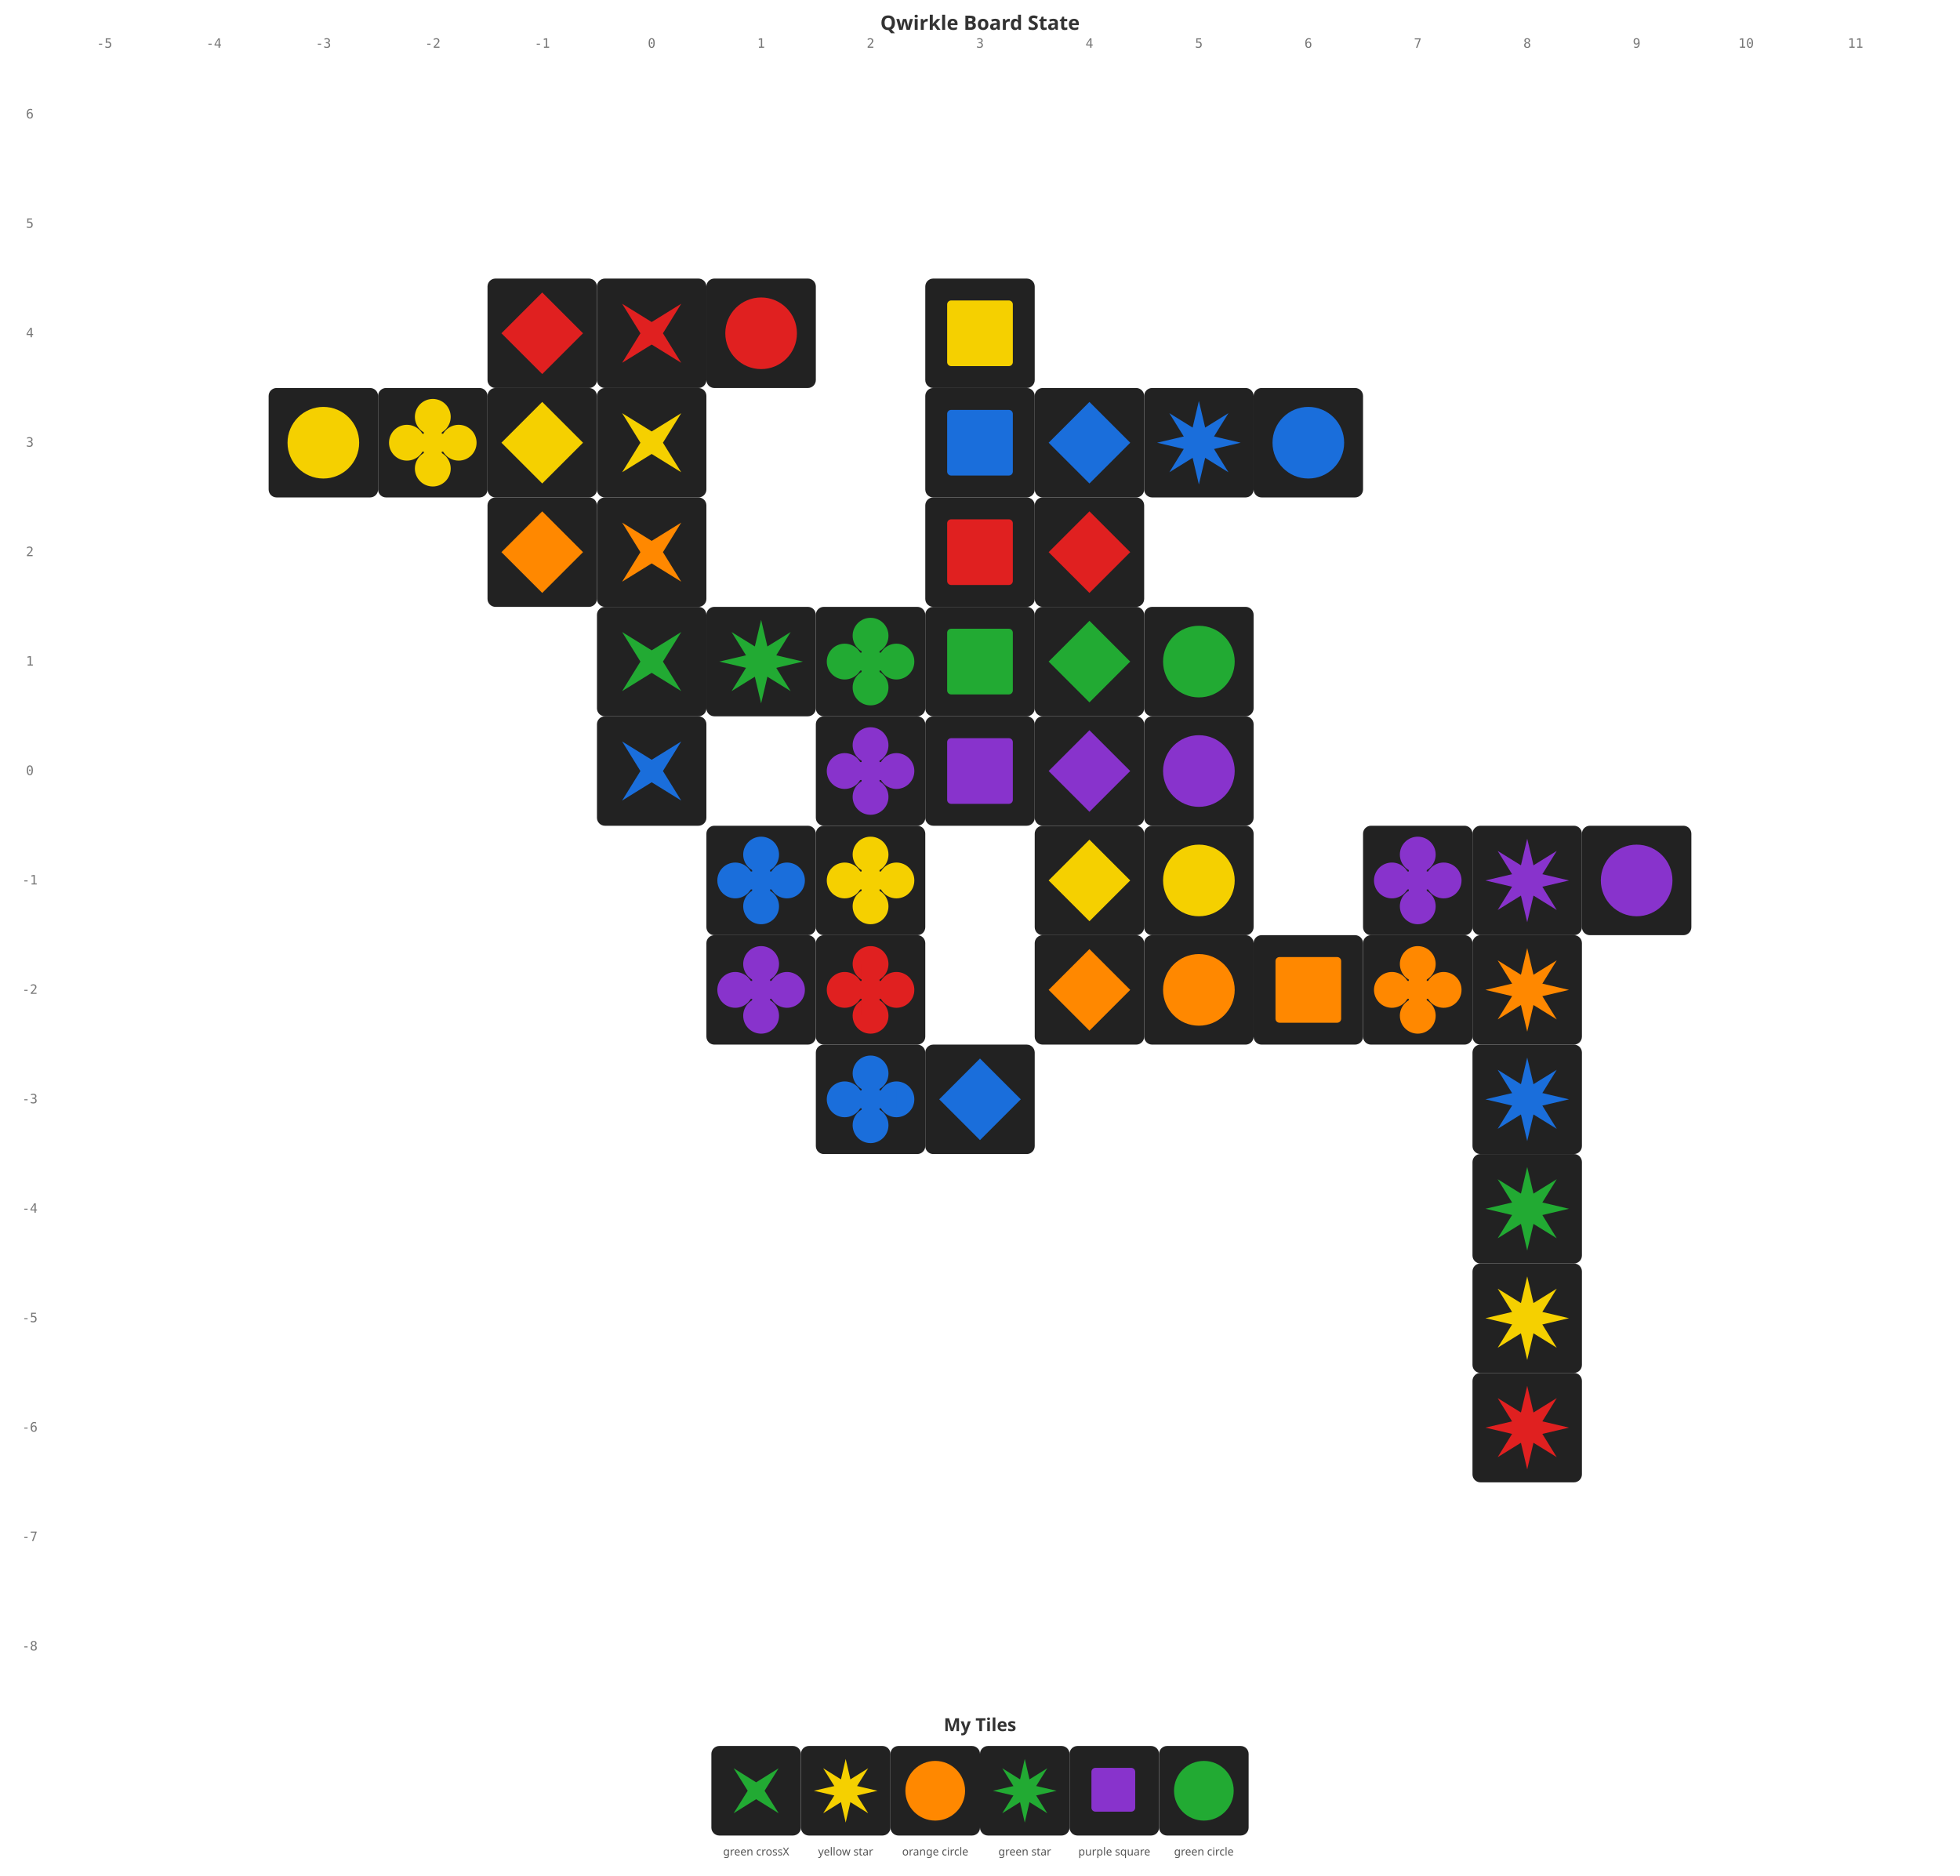
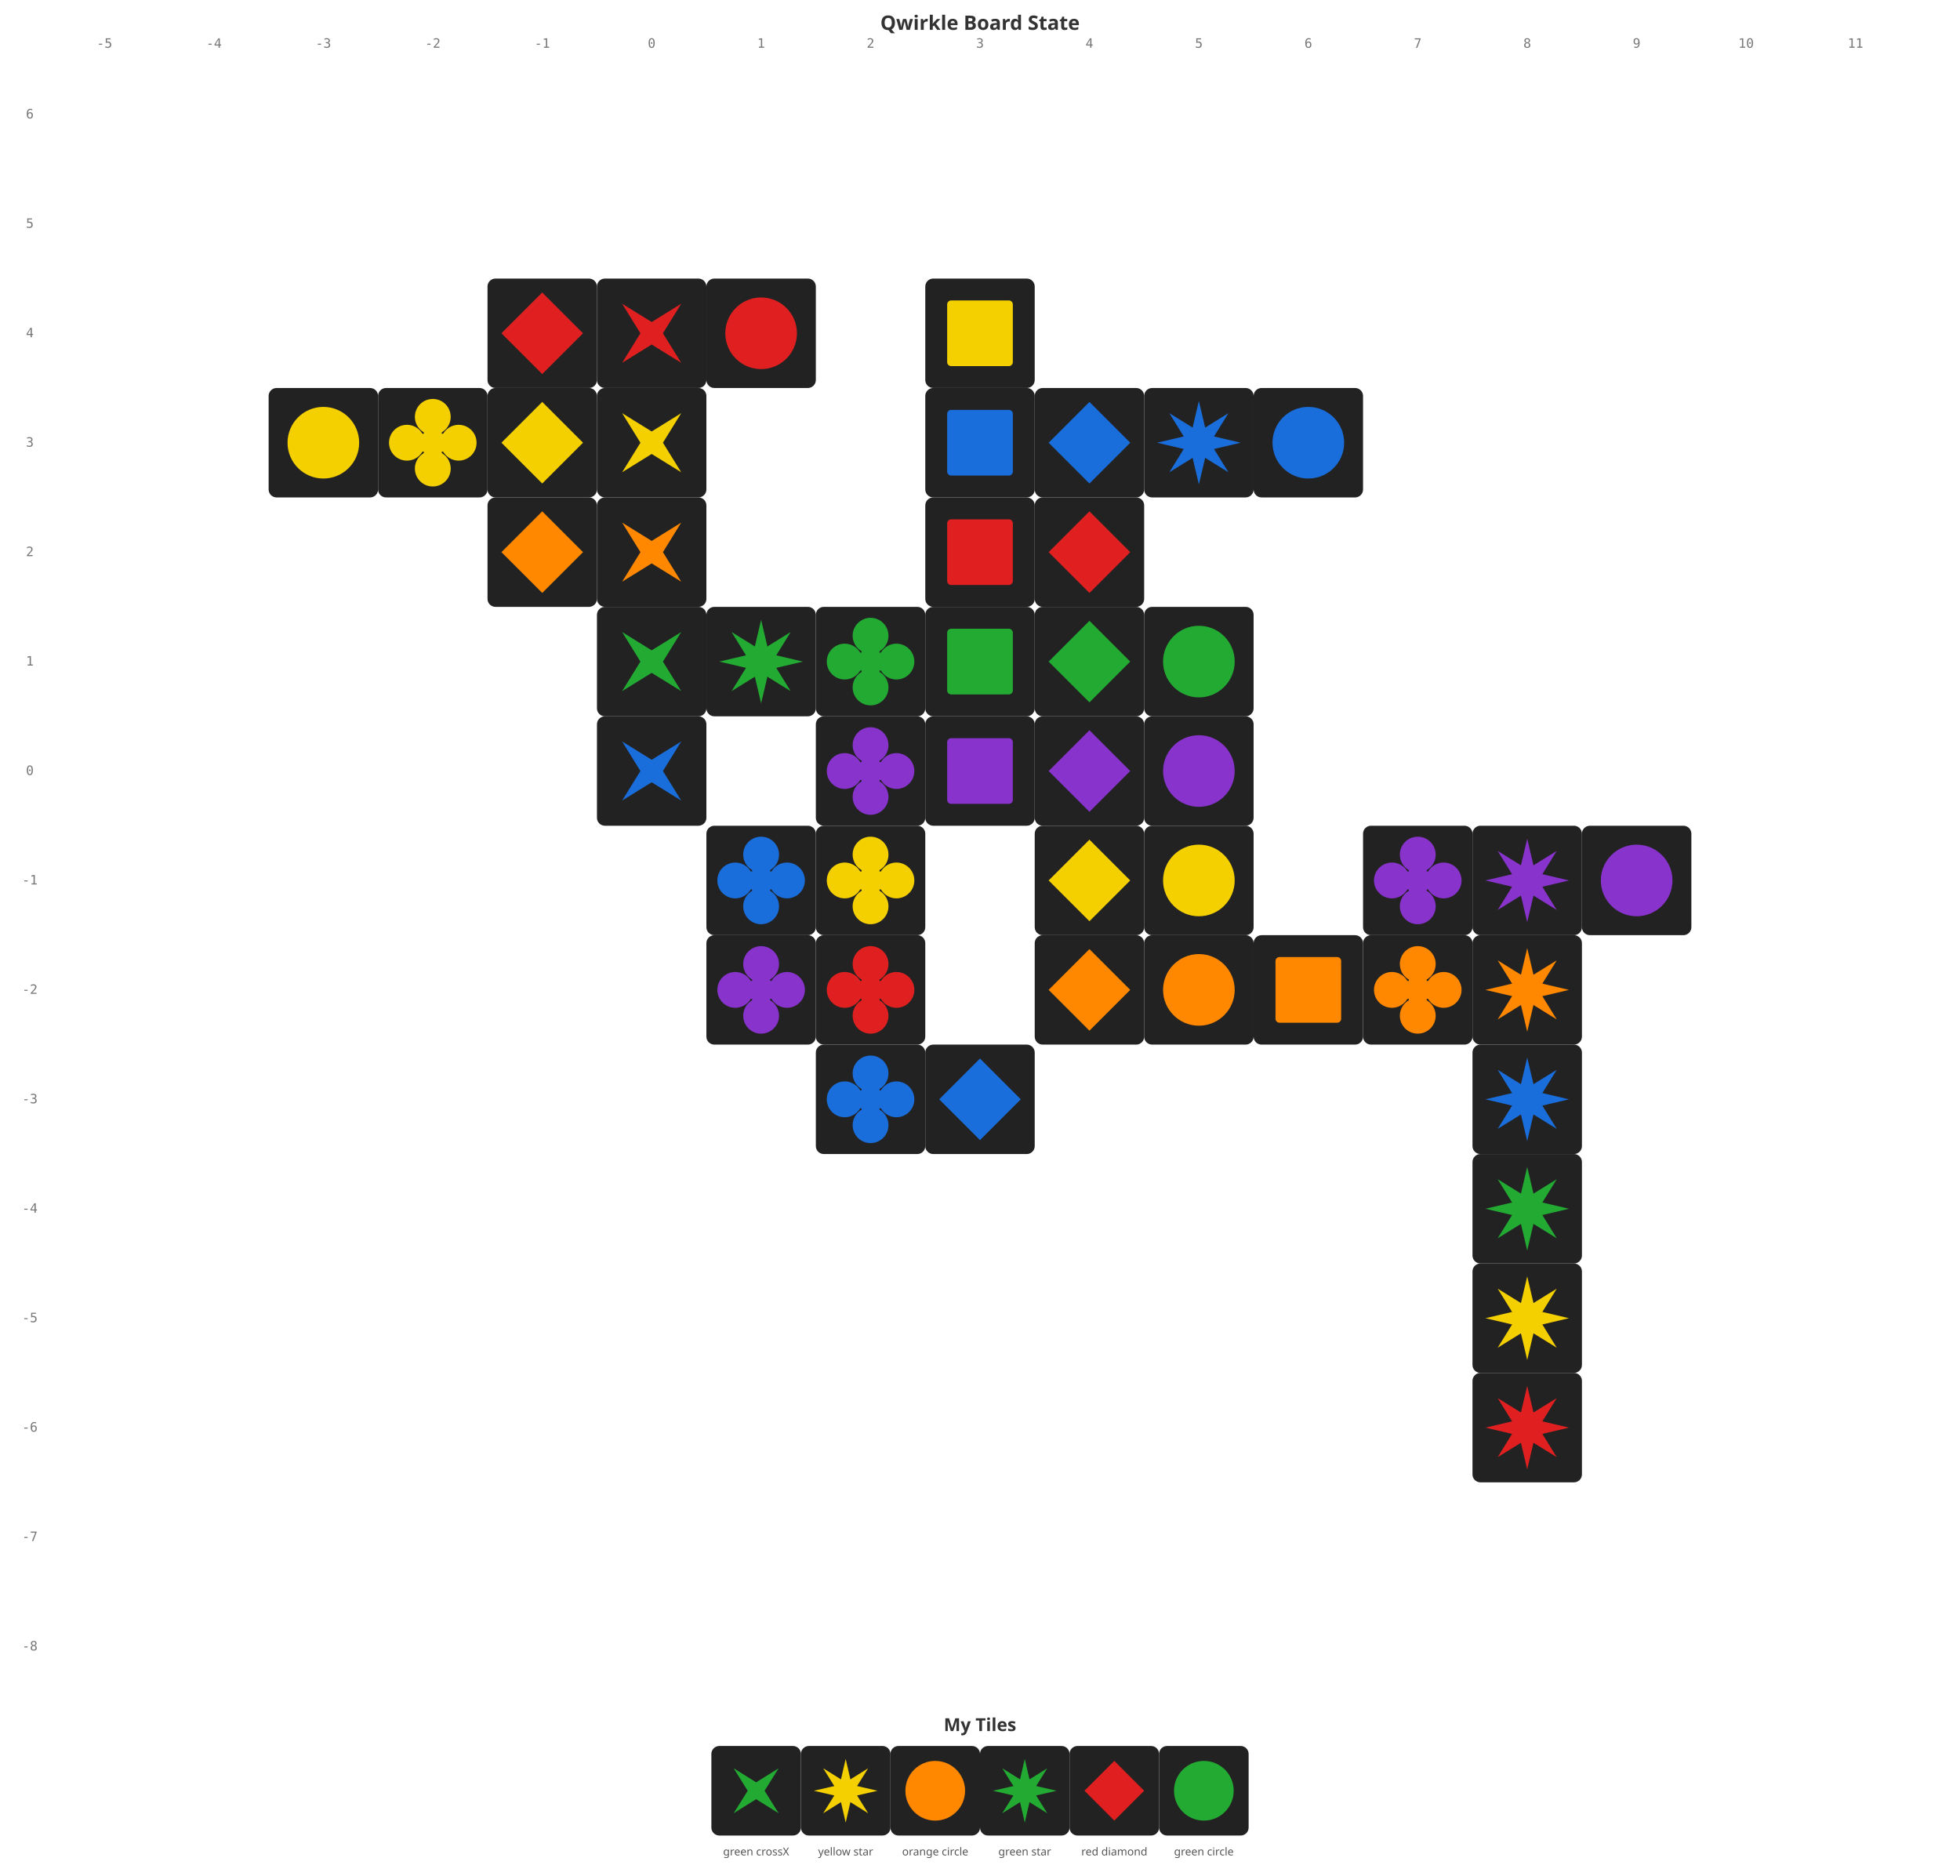
<svg xmlns="http://www.w3.org/2000/svg" viewBox="0 0 1970 1885" width="1970" height="1885" style="background:#f5f0e8">
  <text x="985" y="30" text-anchor="middle" font-size="20" fill="#333" font-family="sans-serif" font-weight="bold">Qwirkle Board State</text>
  <text x="105" y="48" text-anchor="middle" font-size="13" fill="#777" font-family="monospace">-5</text>
  <text x="215" y="48" text-anchor="middle" font-size="13" fill="#777" font-family="monospace">-4</text>
  <text x="325" y="48" text-anchor="middle" font-size="13" fill="#777" font-family="monospace">-3</text>
  <text x="435" y="48" text-anchor="middle" font-size="13" fill="#777" font-family="monospace">-2</text>
  <text x="545" y="48" text-anchor="middle" font-size="13" fill="#777" font-family="monospace">-1</text>
  <text x="655" y="48" text-anchor="middle" font-size="13" fill="#777" font-family="monospace">0</text>
  <text x="765" y="48" text-anchor="middle" font-size="13" fill="#777" font-family="monospace">1</text>
  <text x="875" y="48" text-anchor="middle" font-size="13" fill="#777" font-family="monospace">2</text>
  <text x="985" y="48" text-anchor="middle" font-size="13" fill="#777" font-family="monospace">3</text>
  <text x="1095" y="48" text-anchor="middle" font-size="13" fill="#777" font-family="monospace">4</text>
  <text x="1205" y="48" text-anchor="middle" font-size="13" fill="#777" font-family="monospace">5</text>
  <text x="1315" y="48" text-anchor="middle" font-size="13" fill="#777" font-family="monospace">6</text>
  <text x="1425" y="48" text-anchor="middle" font-size="13" fill="#777" font-family="monospace">7</text>
  <text x="1535" y="48" text-anchor="middle" font-size="13" fill="#777" font-family="monospace">8</text>
  <text x="1645" y="48" text-anchor="middle" font-size="13" fill="#777" font-family="monospace">9</text>
  <text x="1755" y="48" text-anchor="middle" font-size="13" fill="#777" font-family="monospace">10</text>
  <text x="1865" y="48" text-anchor="middle" font-size="13" fill="#777" font-family="monospace">11</text>
  <text x="30" y="1659" text-anchor="middle" font-size="13" fill="#777" font-family="monospace">-8</text>
  <text x="30" y="1549" text-anchor="middle" font-size="13" fill="#777" font-family="monospace">-7</text>
  <text x="30" y="1439" text-anchor="middle" font-size="13" fill="#777" font-family="monospace">-6</text>
  <text x="30" y="1329" text-anchor="middle" font-size="13" fill="#777" font-family="monospace">-5</text>
  <text x="30" y="1219" text-anchor="middle" font-size="13" fill="#777" font-family="monospace">-4</text>
  <text x="30" y="1109" text-anchor="middle" font-size="13" fill="#777" font-family="monospace">-3</text>
  <text x="30" y="999" text-anchor="middle" font-size="13" fill="#777" font-family="monospace">-2</text>
  <text x="30" y="889" text-anchor="middle" font-size="13" fill="#777" font-family="monospace">-1</text>
  <text x="30" y="779" text-anchor="middle" font-size="13" fill="#777" font-family="monospace">0</text>
  <text x="30" y="669" text-anchor="middle" font-size="13" fill="#777" font-family="monospace">1</text>
  <text x="30" y="559" text-anchor="middle" font-size="13" fill="#777" font-family="monospace">2</text>
  <text x="30" y="449" text-anchor="middle" font-size="13" fill="#777" font-family="monospace">3</text>
  <text x="30" y="339" text-anchor="middle" font-size="13" fill="#777" font-family="monospace">4</text>
  <text x="30" y="229" text-anchor="middle" font-size="13" fill="#777" font-family="monospace">5</text>
  <text x="30" y="119" text-anchor="middle" font-size="13" fill="#777" font-family="monospace">6</text>
  <rect x="270" y="390" width="110" height="110" rx="8" fill="#222" />
  <circle cx="325" cy="445" r="36" fill="#f5d000" />
  <rect x="380" y="390" width="110" height="110" rx="8" fill="#222" />
  <g transform="translate(435,445)">
    <circle cx="0" cy="-26" r="18" fill="#f5d000" />
    <circle cx="26" cy="0" r="18" fill="#f5d000" />
    <circle cx="0" cy="26" r="18" fill="#f5d000" />
    <circle cx="-26" cy="0" r="18" fill="#f5d000" />
    <rect x="-9" y="-26" width="18" height="52" fill="#f5d000" />
    <rect x="-26" y="-9" width="52" height="18" fill="#f5d000" />
  </g>
  <rect x="490" y="280" width="110" height="110" rx="8" fill="#222" />
  <polygon points="545,294 586,335 545,376 504,335" fill="#e02020" />
  <rect x="490" y="390" width="110" height="110" rx="8" fill="#222" />
  <polygon points="545,404 586,445 545,486 504,445" fill="#f5d000" />
  <rect x="490" y="500" width="110" height="110" rx="8" fill="#222" />
  <polygon points="545,514 586,555 545,596 504,555" fill="#ff8800" />
  <rect x="600" y="280" width="110" height="110" rx="8" fill="#222" />
  <g transform="translate(655,335) rotate(45)">
    <polygon points="0,-42 8,-8 42,0 8,8 0,42 -8,8 -42,0 -8,-8" fill="#e02020" />
  </g>
  <rect x="600" y="390" width="110" height="110" rx="8" fill="#222" />
  <g transform="translate(655,445) rotate(45)">
    <polygon points="0,-42 8,-8 42,0 8,8 0,42 -8,8 -42,0 -8,-8" fill="#f5d000" />
  </g>
  <rect x="600" y="500" width="110" height="110" rx="8" fill="#222" />
  <g transform="translate(655,555) rotate(45)">
    <polygon points="0,-42 8,-8 42,0 8,8 0,42 -8,8 -42,0 -8,-8" fill="#ff8800" />
  </g>
  <rect x="600" y="610" width="110" height="110" rx="8" fill="#222" />
  <g transform="translate(655,665) rotate(45)">
    <polygon points="0,-42 8,-8 42,0 8,8 0,42 -8,8 -42,0 -8,-8" fill="#22aa33" />
  </g>
  <rect x="600" y="720" width="110" height="110" rx="8" fill="#222" />
  <g transform="translate(655,775) rotate(45)">
    <polygon points="0,-42 8,-8 42,0 8,8 0,42 -8,8 -42,0 -8,-8" fill="#1a6edb" />
  </g>
  <rect x="710" y="280" width="110" height="110" rx="8" fill="#222" />
  <circle cx="765" cy="335" r="36" fill="#e02020" />
  <rect x="710" y="610" width="110" height="110" rx="8" fill="#222" />
  <g transform="translate(765,665)">
    <polygon points="0,-42 8,-8 42,0 8,8 0,42 -8,8 -42,0 -8,-8" fill="#22aa33" />
    <polygon points="0,-42 8,-8 42,0 8,8 0,42 -8,8 -42,0 -8,-8" fill="#22aa33" transform="rotate(45)" />
  </g>
  <rect x="710" y="830" width="110" height="110" rx="8" fill="#222" />
  <g transform="translate(765,885)">
    <circle cx="0" cy="-26" r="18" fill="#1a6edb" />
    <circle cx="26" cy="0" r="18" fill="#1a6edb" />
    <circle cx="0" cy="26" r="18" fill="#1a6edb" />
    <circle cx="-26" cy="0" r="18" fill="#1a6edb" />
    <rect x="-9" y="-26" width="18" height="52" fill="#1a6edb" />
    <rect x="-26" y="-9" width="52" height="18" fill="#1a6edb" />
  </g>
  <rect x="710" y="940" width="110" height="110" rx="8" fill="#222" />
  <g transform="translate(765,995)">
    <circle cx="0" cy="-26" r="18" fill="#8833cc" />
    <circle cx="26" cy="0" r="18" fill="#8833cc" />
    <circle cx="0" cy="26" r="18" fill="#8833cc" />
    <circle cx="-26" cy="0" r="18" fill="#8833cc" />
    <rect x="-9" y="-26" width="18" height="52" fill="#8833cc" />
    <rect x="-26" y="-9" width="52" height="18" fill="#8833cc" />
  </g>
  <rect x="820" y="610" width="110" height="110" rx="8" fill="#222" />
  <g transform="translate(875,665)">
    <circle cx="0" cy="-26" r="18" fill="#22aa33" />
    <circle cx="26" cy="0" r="18" fill="#22aa33" />
    <circle cx="0" cy="26" r="18" fill="#22aa33" />
    <circle cx="-26" cy="0" r="18" fill="#22aa33" />
    <rect x="-9" y="-26" width="18" height="52" fill="#22aa33" />
    <rect x="-26" y="-9" width="52" height="18" fill="#22aa33" />
  </g>
  <rect x="820" y="720" width="110" height="110" rx="8" fill="#222" />
  <g transform="translate(875,775)">
    <circle cx="0" cy="-26" r="18" fill="#8833cc" />
    <circle cx="26" cy="0" r="18" fill="#8833cc" />
    <circle cx="0" cy="26" r="18" fill="#8833cc" />
    <circle cx="-26" cy="0" r="18" fill="#8833cc" />
    <rect x="-9" y="-26" width="18" height="52" fill="#8833cc" />
    <rect x="-26" y="-9" width="52" height="18" fill="#8833cc" />
  </g>
  <rect x="820" y="830" width="110" height="110" rx="8" fill="#222" />
  <g transform="translate(875,885)">
    <circle cx="0" cy="-26" r="18" fill="#f5d000" />
    <circle cx="26" cy="0" r="18" fill="#f5d000" />
    <circle cx="0" cy="26" r="18" fill="#f5d000" />
    <circle cx="-26" cy="0" r="18" fill="#f5d000" />
    <rect x="-9" y="-26" width="18" height="52" fill="#f5d000" />
    <rect x="-26" y="-9" width="52" height="18" fill="#f5d000" />
  </g>
  <rect x="820" y="940" width="110" height="110" rx="8" fill="#222" />
  <g transform="translate(875,995)">
    <circle cx="0" cy="-26" r="18" fill="#e02020" />
    <circle cx="26" cy="0" r="18" fill="#e02020" />
    <circle cx="0" cy="26" r="18" fill="#e02020" />
    <circle cx="-26" cy="0" r="18" fill="#e02020" />
    <rect x="-9" y="-26" width="18" height="52" fill="#e02020" />
    <rect x="-26" y="-9" width="52" height="18" fill="#e02020" />
  </g>
  <rect x="820" y="1050" width="110" height="110" rx="8" fill="#222" />
  <g transform="translate(875,1105)">
    <circle cx="0" cy="-26" r="18" fill="#1a6edb" />
    <circle cx="26" cy="0" r="18" fill="#1a6edb" />
    <circle cx="0" cy="26" r="18" fill="#1a6edb" />
    <circle cx="-26" cy="0" r="18" fill="#1a6edb" />
    <rect x="-9" y="-26" width="18" height="52" fill="#1a6edb" />
    <rect x="-26" y="-9" width="52" height="18" fill="#1a6edb" />
  </g>
  <rect x="930" y="280" width="110" height="110" rx="8" fill="#222" />
  <rect x="952" y="302" width="66" height="66" rx="4" fill="#f5d000" />
  <rect x="930" y="390" width="110" height="110" rx="8" fill="#222" />
  <rect x="952" y="412" width="66" height="66" rx="4" fill="#1a6edb" />
  <rect x="930" y="500" width="110" height="110" rx="8" fill="#222" />
  <rect x="952" y="522" width="66" height="66" rx="4" fill="#e02020" />
  <rect x="930" y="610" width="110" height="110" rx="8" fill="#222" />
  <rect x="952" y="632" width="66" height="66" rx="4" fill="#22aa33" />
  <rect x="930" y="720" width="110" height="110" rx="8" fill="#222" />
  <rect x="952" y="742" width="66" height="66" rx="4" fill="#8833cc" />
  <rect x="930" y="1050" width="110" height="110" rx="8" fill="#222" />
  <polygon points="985,1064 1026,1105 985,1146 944,1105" fill="#1a6edb" />
  <rect x="1040" y="390" width="110" height="110" rx="8" fill="#222" />
  <polygon points="1095,404 1136,445 1095,486 1054,445" fill="#1a6edb" />
  <rect x="1040" y="500" width="110" height="110" rx="8" fill="#222" />
  <polygon points="1095,514 1136,555 1095,596 1054,555" fill="#e02020" />
  <rect x="1040" y="610" width="110" height="110" rx="8" fill="#222" />
  <polygon points="1095,624 1136,665 1095,706 1054,665" fill="#22aa33" />
  <rect x="1040" y="720" width="110" height="110" rx="8" fill="#222" />
  <polygon points="1095,734 1136,775 1095,816 1054,775" fill="#8833cc" />
  <rect x="1040" y="830" width="110" height="110" rx="8" fill="#222" />
  <polygon points="1095,844 1136,885 1095,926 1054,885" fill="#f5d000" />
  <rect x="1040" y="940" width="110" height="110" rx="8" fill="#222" />
  <polygon points="1095,954 1136,995 1095,1036 1054,995" fill="#ff8800" />
  <rect x="1150" y="390" width="110" height="110" rx="8" fill="#222" />
  <g transform="translate(1205,445)">
    <polygon points="0,-42 8,-8 42,0 8,8 0,42 -8,8 -42,0 -8,-8" fill="#1a6edb" />
    <polygon points="0,-42 8,-8 42,0 8,8 0,42 -8,8 -42,0 -8,-8" fill="#1a6edb" transform="rotate(45)" />
  </g>
  <rect x="1150" y="610" width="110" height="110" rx="8" fill="#222" />
  <circle cx="1205" cy="665" r="36" fill="#22aa33" />
  <rect x="1150" y="720" width="110" height="110" rx="8" fill="#222" />
  <circle cx="1205" cy="775" r="36" fill="#8833cc" />
  <rect x="1150" y="830" width="110" height="110" rx="8" fill="#222" />
  <circle cx="1205" cy="885" r="36" fill="#f5d000" />
  <rect x="1150" y="940" width="110" height="110" rx="8" fill="#222" />
  <circle cx="1205" cy="995" r="36" fill="#ff8800" />
  <rect x="1260" y="390" width="110" height="110" rx="8" fill="#222" />
  <circle cx="1315" cy="445" r="36" fill="#1a6edb" />
  <rect x="1260" y="940" width="110" height="110" rx="8" fill="#222" />
  <rect x="1282" y="962" width="66" height="66" rx="4" fill="#ff8800" />
  <rect x="1370" y="830" width="110" height="110" rx="8" fill="#222" />
  <g transform="translate(1425,885)">
    <circle cx="0" cy="-26" r="18" fill="#8833cc" />
    <circle cx="26" cy="0" r="18" fill="#8833cc" />
    <circle cx="0" cy="26" r="18" fill="#8833cc" />
    <circle cx="-26" cy="0" r="18" fill="#8833cc" />
    <rect x="-9" y="-26" width="18" height="52" fill="#8833cc" />
    <rect x="-26" y="-9" width="52" height="18" fill="#8833cc" />
  </g>
  <rect x="1370" y="940" width="110" height="110" rx="8" fill="#222" />
  <g transform="translate(1425,995)">
    <circle cx="0" cy="-26" r="18" fill="#ff8800" />
    <circle cx="26" cy="0" r="18" fill="#ff8800" />
    <circle cx="0" cy="26" r="18" fill="#ff8800" />
    <circle cx="-26" cy="0" r="18" fill="#ff8800" />
    <rect x="-9" y="-26" width="18" height="52" fill="#ff8800" />
    <rect x="-26" y="-9" width="52" height="18" fill="#ff8800" />
  </g>
  <rect x="1480" y="830" width="110" height="110" rx="8" fill="#222" />
  <g transform="translate(1535,885)">
    <polygon points="0,-42 8,-8 42,0 8,8 0,42 -8,8 -42,0 -8,-8" fill="#8833cc" />
    <polygon points="0,-42 8,-8 42,0 8,8 0,42 -8,8 -42,0 -8,-8" fill="#8833cc" transform="rotate(45)" />
  </g>
  <rect x="1480" y="940" width="110" height="110" rx="8" fill="#222" />
  <g transform="translate(1535,995)">
    <polygon points="0,-42 8,-8 42,0 8,8 0,42 -8,8 -42,0 -8,-8" fill="#ff8800" />
    <polygon points="0,-42 8,-8 42,0 8,8 0,42 -8,8 -42,0 -8,-8" fill="#ff8800" transform="rotate(45)" />
  </g>
  <rect x="1480" y="1050" width="110" height="110" rx="8" fill="#222" />
  <g transform="translate(1535,1105)">
    <polygon points="0,-42 8,-8 42,0 8,8 0,42 -8,8 -42,0 -8,-8" fill="#1a6edb" />
    <polygon points="0,-42 8,-8 42,0 8,8 0,42 -8,8 -42,0 -8,-8" fill="#1a6edb" transform="rotate(45)" />
  </g>
  <rect x="1480" y="1160" width="110" height="110" rx="8" fill="#222" />
  <g transform="translate(1535,1215)">
    <polygon points="0,-42 8,-8 42,0 8,8 0,42 -8,8 -42,0 -8,-8" fill="#22aa33" />
    <polygon points="0,-42 8,-8 42,0 8,8 0,42 -8,8 -42,0 -8,-8" fill="#22aa33" transform="rotate(45)" />
  </g>
  <rect x="1480" y="1270" width="110" height="110" rx="8" fill="#222" />
  <g transform="translate(1535,1325)">
    <polygon points="0,-42 8,-8 42,0 8,8 0,42 -8,8 -42,0 -8,-8" fill="#f5d000" />
    <polygon points="0,-42 8,-8 42,0 8,8 0,42 -8,8 -42,0 -8,-8" fill="#f5d000" transform="rotate(45)" />
  </g>
  <rect x="1480" y="1380" width="110" height="110" rx="8" fill="#222" />
  <g transform="translate(1535,1435)">
    <polygon points="0,-42 8,-8 42,0 8,8 0,42 -8,8 -42,0 -8,-8" fill="#e02020" />
    <polygon points="0,-42 8,-8 42,0 8,8 0,42 -8,8 -42,0 -8,-8" fill="#e02020" transform="rotate(45)" />
  </g>
  <rect x="1590" y="830" width="110" height="110" rx="8" fill="#222" />
  <circle cx="1645" cy="885" r="36" fill="#8833cc" />
  <text x="985" y="1740" text-anchor="middle" font-size="18" fill="#333" font-family="sans-serif" font-weight="bold">My Tiles</text>
  <rect x="715" y="1755" width="90" height="90" rx="8" fill="#222" />
  <g transform="translate(760,1800) rotate(45)">
    <polygon points="0,-32 6,-6 32,0 6,6 0,32 -6,6 -32,0 -6,-6" fill="#22aa33" />
  </g>
  <text x="760" y="1865" text-anchor="middle" font-size="11" fill="#555" font-family="sans-serif">green crossX</text>
  <rect x="805" y="1755" width="90" height="90" rx="8" fill="#222" />
  <g transform="translate(850,1800)">
    <polygon points="0,-32 6,-6 32,0 6,6 0,32 -6,6 -32,0 -6,-6" fill="#f5d000" />
    <polygon points="0,-32 6,-6 32,0 6,6 0,32 -6,6 -32,0 -6,-6" fill="#f5d000" transform="rotate(45)" />
  </g>
  <text x="850" y="1865" text-anchor="middle" font-size="11" fill="#555" font-family="sans-serif">yellow star</text>
  <rect x="895" y="1755" width="90" height="90" rx="8" fill="#222" />
  <circle cx="940" cy="1800" r="30" fill="#ff8800" />
  <text x="940" y="1865" text-anchor="middle" font-size="11" fill="#555" font-family="sans-serif">orange circle</text>
  <rect x="985" y="1755" width="90" height="90" rx="8" fill="#222" />
  <g transform="translate(1030,1800)">
    <polygon points="0,-32 6,-6 32,0 6,6 0,32 -6,6 -32,0 -6,-6" fill="#22aa33" />
    <polygon points="0,-32 6,-6 32,0 6,6 0,32 -6,6 -32,0 -6,-6" fill="#22aa33" transform="rotate(45)" />
  </g>
  <text x="1030" y="1865" text-anchor="middle" font-size="11" fill="#555" font-family="sans-serif">green star</text>
  <rect x="1075" y="1755" width="90" height="90" rx="8" fill="#222" />
-   <rect x="1097" y="1777" width="44" height="44" rx="4" fill="#8833cc" />
-   <text x="1120" y="1865" text-anchor="middle" font-size="11" fill="#555" font-family="sans-serif">purple square</text>
+   <polygon points="1120,1770 1150,1800 1120,1830 1090,1800" fill="#e02020" />
+   <text x="1120" y="1865" text-anchor="middle" font-size="11" fill="#555" font-family="sans-serif">red diamond</text>
  <rect x="1165" y="1755" width="90" height="90" rx="8" fill="#222" />
  <circle cx="1210" cy="1800" r="30" fill="#22aa33" />
  <text x="1210" y="1865" text-anchor="middle" font-size="11" fill="#555" font-family="sans-serif">green circle</text>
</svg>
